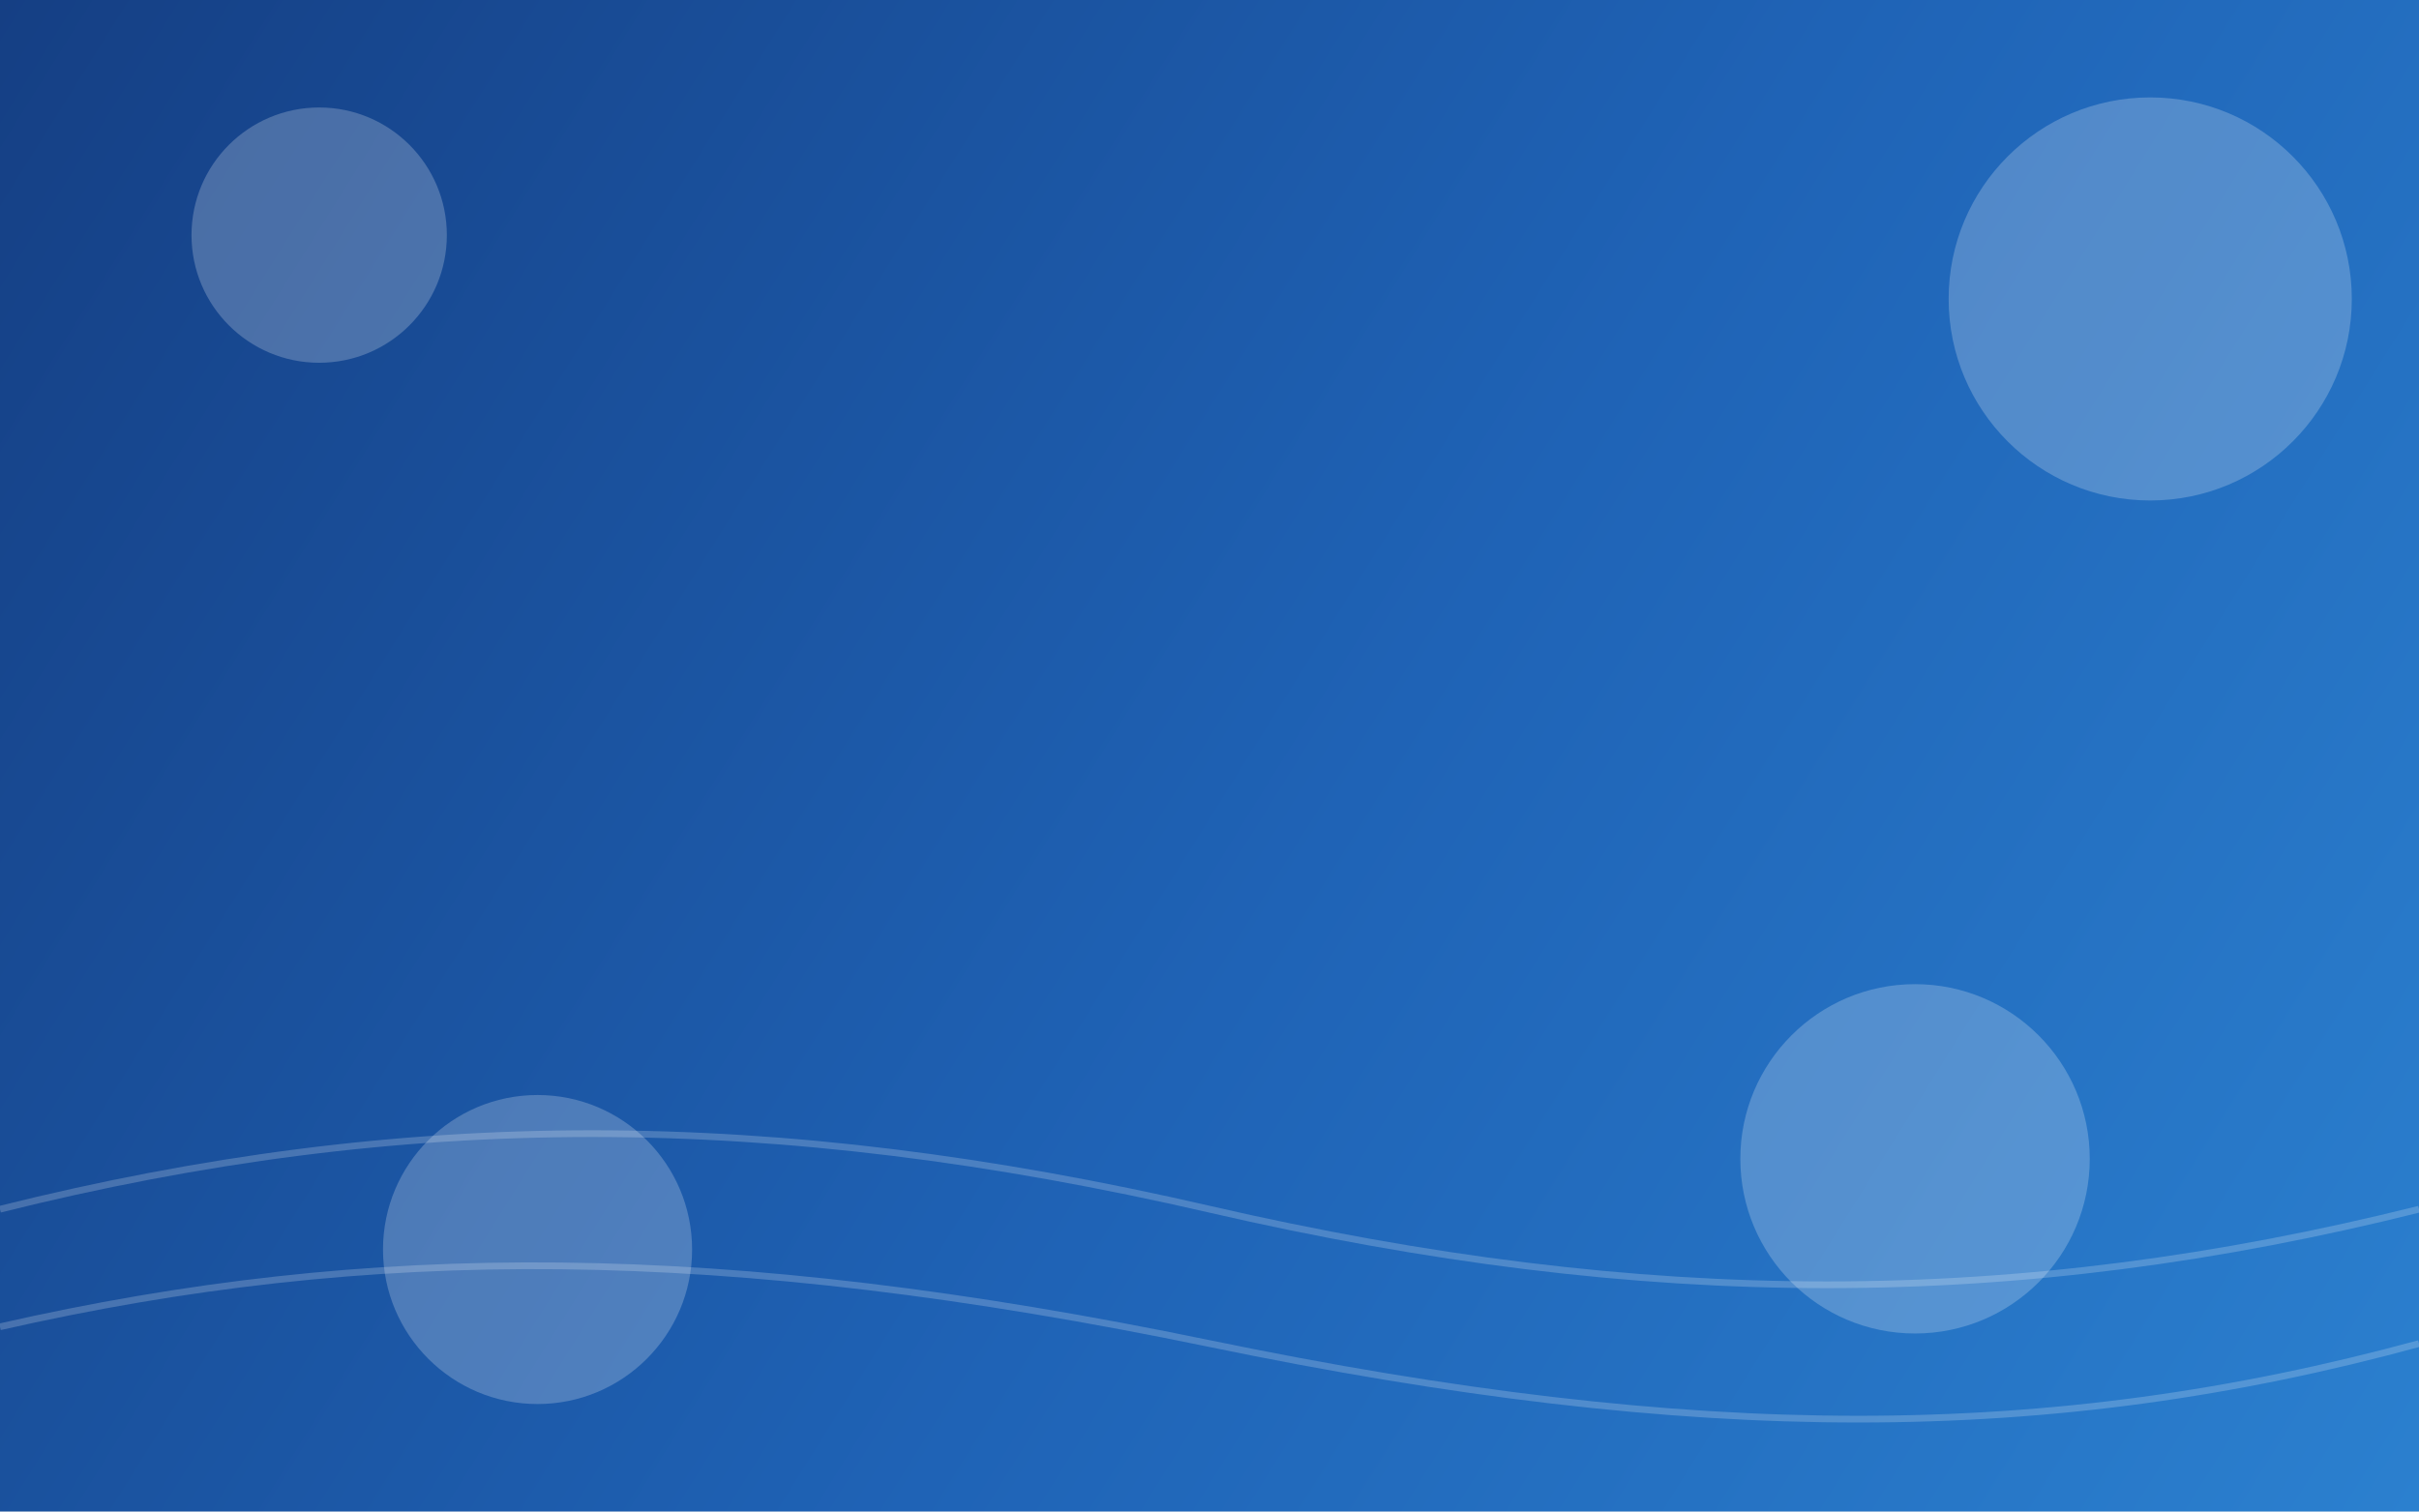
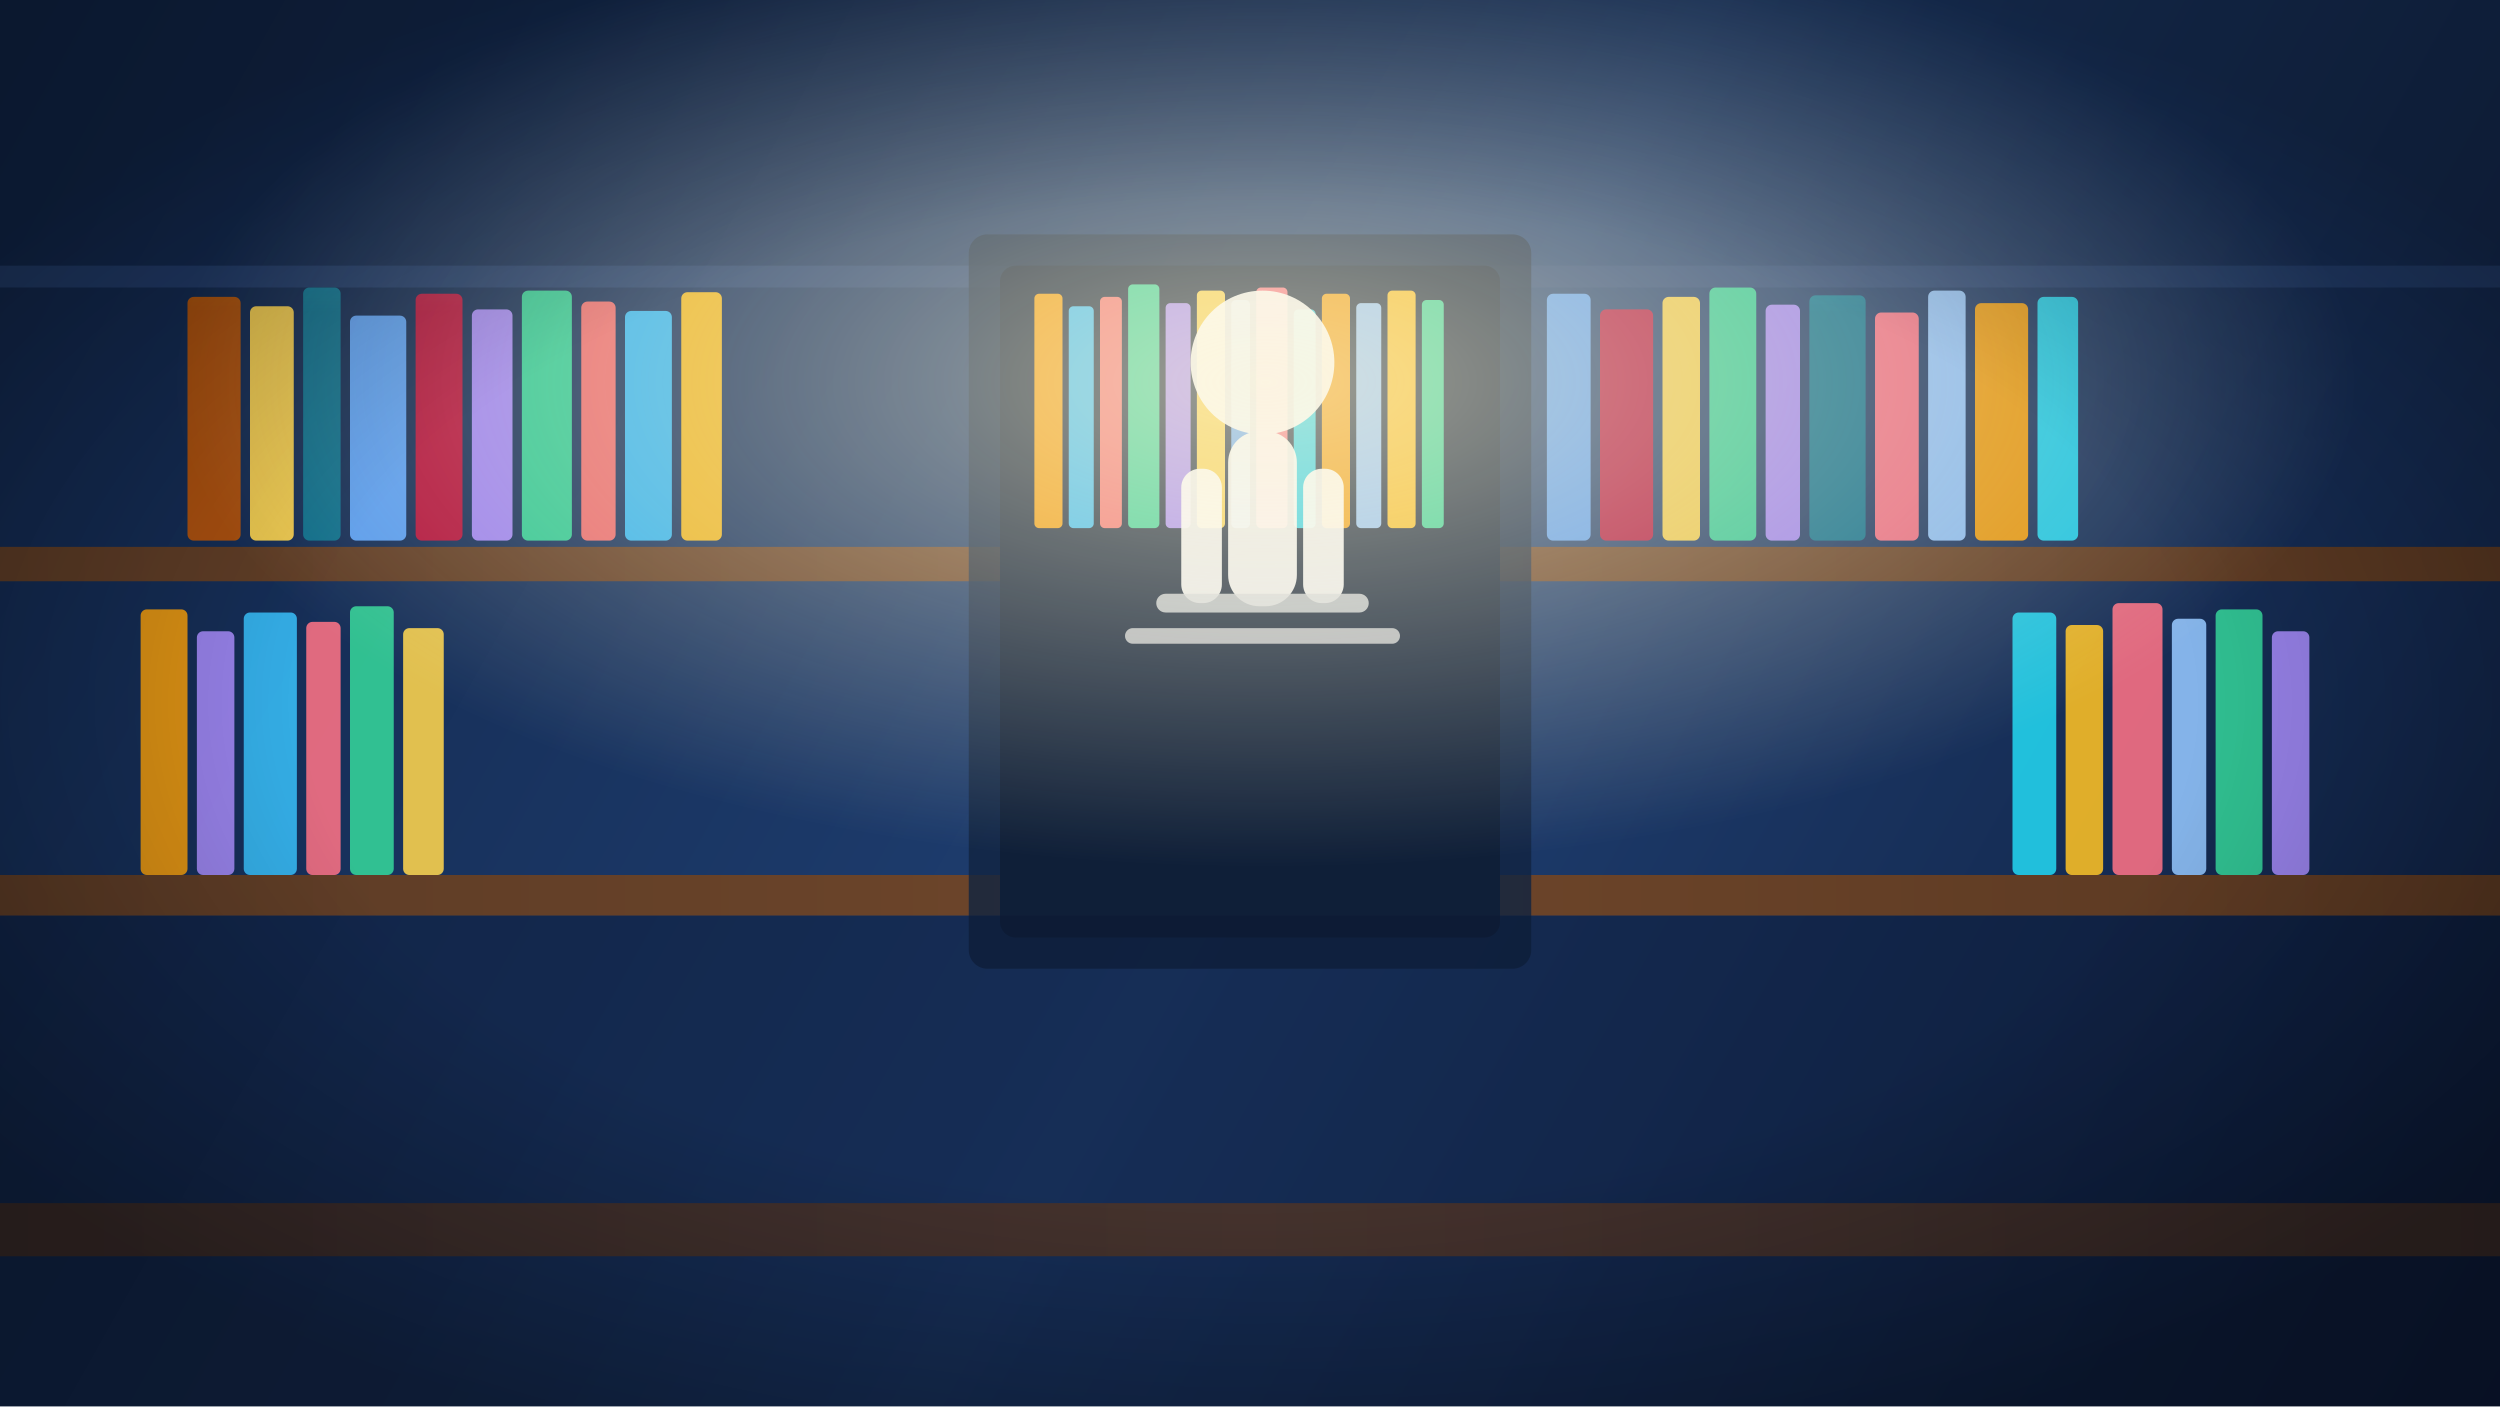
- <svg xmlns="http://www.w3.org/2000/svg" width="1440" height="900" viewBox="0 0 1440 900" fill="none">
+ <svg xmlns="http://www.w3.org/2000/svg" width="1600" height="900" viewBox="0 0 1600 900" fill="none">
  <defs>
-     <linearGradient id="bgGrad" x1="0" y1="0" x2="1440" y2="900" gradientUnits="userSpaceOnUse">
-       <stop stop-color="#153F84" />
-       <stop offset="0.55" stop-color="#1F63B6" />
-       <stop offset="1" stop-color="#2B80CF" />
+     <linearGradient id="wall" x1="0" y1="0" x2="1600" y2="900" gradientUnits="userSpaceOnUse">
+       <stop stop-color="#102447" />
+       <stop offset="0.52" stop-color="#1F3F72" />
+       <stop offset="1" stop-color="#0D1C3A" />
    </linearGradient>
+     <linearGradient id="shelfWood" x1="0" y1="0" x2="1600" y2="0" gradientUnits="userSpaceOnUse">
+       <stop stop-color="#5A3A25" />
+       <stop offset="0.5" stop-color="#70472B" />
+       <stop offset="1" stop-color="#583721" />
+     </linearGradient>
+     <linearGradient id="bookWarm" x1="0" y1="0" x2="0" y2="200" gradientUnits="userSpaceOnUse">
+       <stop stop-color="#F59E0B" />
+       <stop offset="1" stop-color="#B45309" />
+     </linearGradient>
+     <linearGradient id="bookCool" x1="0" y1="0" x2="0" y2="200" gradientUnits="userSpaceOnUse">
+       <stop stop-color="#22D3EE" />
+       <stop offset="1" stop-color="#0E7490" />
+     </linearGradient>
+     <linearGradient id="bookRose" x1="0" y1="0" x2="0" y2="200" gradientUnits="userSpaceOnUse">
+       <stop stop-color="#FB7185" />
+       <stop offset="1" stop-color="#BE123C" />
+     </linearGradient>
+     <radialGradient id="lampGlow" cx="0" cy="0" r="1" gradientUnits="userSpaceOnUse" gradientTransform="translate(810 245) rotate(90) scale(310 700)">
+       <stop stop-color="#FFF7D6" stop-opacity="0.6" />
+       <stop offset="1" stop-color="#FFF7D6" stop-opacity="0" />
+     </radialGradient>
+     <radialGradient id="vignette" cx="0" cy="0" r="1" gradientUnits="userSpaceOnUse" gradientTransform="translate(800 450) rotate(90) scale(520 980)">
+       <stop offset="0.62" stop-color="#000000" stop-opacity="0" />
+       <stop offset="1" stop-color="#000000" stop-opacity="0.34" />
+     </radialGradient>
  </defs>
-   <rect width="1440" height="900" fill="url(#bgGrad)" />
-   <g opacity="0.22" fill="#FFFFFF">
-     <circle cx="190" cy="140" r="76" />
-     <circle cx="1280" cy="178" r="120" />
-     <circle cx="1140" cy="690" r="104" />
-     <circle cx="320" cy="744" r="92" />
+   <rect width="1600" height="900" fill="url(#wall)" />
+   <rect x="0" y="170" width="1600" height="14" fill="#2C487B" opacity="0.55" />
+   <rect x="0" y="350" width="1600" height="22" fill="url(#shelfWood)" />
+   <rect x="0" y="560" width="1600" height="26" fill="url(#shelfWood)" />
+   <rect x="0" y="770" width="1600" height="34" fill="url(#shelfWood)" />
+   <g opacity="0.92">
+     <rect x="120" y="190" width="34" height="156" rx="4" fill="url(#bookWarm)" />
+     <rect x="160" y="196" width="28" height="150" rx="4" fill="#FCD34D" />
+     <rect x="194" y="184" width="24" height="162" rx="4" fill="url(#bookCool)" />
+     <rect x="224" y="202" width="36" height="144" rx="4" fill="#60A5FA" />
+     <rect x="266" y="188" width="30" height="158" rx="4" fill="url(#bookRose)" />
+     <rect x="302" y="198" width="26" height="148" rx="4" fill="#A78BFA" />
+     <rect x="334" y="186" width="32" height="160" rx="4" fill="#34D399" />
+     <rect x="372" y="193" width="22" height="153" rx="4" fill="#F87171" />
+     <rect x="400" y="199" width="30" height="147" rx="4" fill="#38BDF8" />
+     <rect x="436" y="187" width="26" height="159" rx="4" fill="#FBBF24" />
  </g>
-   <g opacity="0.2" stroke="#FFFFFF" stroke-width="4">
-     <path d="M0 720C240 660 460 660 720 720C980 780 1200 780 1440 720" />
-     <path d="M0 790C220 740 430 740 720 800C1010 860 1220 860 1440 800" />
+   <g opacity="0.9">
+     <rect x="990" y="188" width="28" height="158" rx="4" fill="#60A5FA" />
+     <rect x="1024" y="198" width="34" height="148" rx="4" fill="url(#bookRose)" />
+     <rect x="1064" y="190" width="24" height="156" rx="4" fill="#FCD34D" />
+     <rect x="1094" y="184" width="30" height="162" rx="4" fill="#34D399" />
+     <rect x="1130" y="195" width="22" height="151" rx="4" fill="#A78BFA" />
+     <rect x="1158" y="189" width="36" height="157" rx="4" fill="url(#bookCool)" />
+     <rect x="1200" y="200" width="28" height="146" rx="4" fill="#FB7185" />
+     <rect x="1234" y="186" width="24" height="160" rx="4" fill="#93C5FD" />
+     <rect x="1264" y="194" width="34" height="152" rx="4" fill="#F59E0B" />
+     <rect x="1304" y="190" width="26" height="156" rx="4" fill="#22D3EE" />
  </g>
+   <g opacity="0.88">
+     <rect x="90" y="390" width="30" height="170" rx="4" fill="#F59E0B" />
+     <rect x="126" y="404" width="24" height="156" rx="4" fill="#A78BFA" />
+     <rect x="156" y="392" width="34" height="168" rx="4" fill="#38BDF8" />
+     <rect x="196" y="398" width="22" height="162" rx="4" fill="#FB7185" />
+     <rect x="224" y="388" width="28" height="172" rx="4" fill="#34D399" />
+     <rect x="258" y="402" width="26" height="158" rx="4" fill="#FCD34D" />
+   </g>
+   <g opacity="0.88">
+     <rect x="1288" y="392" width="28" height="168" rx="4" fill="#22D3EE" />
+     <rect x="1322" y="400" width="24" height="160" rx="4" fill="#FBBF24" />
+     <rect x="1352" y="386" width="32" height="174" rx="4" fill="#FB7185" />
+     <rect x="1390" y="396" width="22" height="164" rx="4" fill="#93C5FD" />
+     <rect x="1418" y="390" width="30" height="170" rx="4" fill="#34D399" />
+     <rect x="1454" y="404" width="24" height="156" rx="4" fill="#A78BFA" />
+   </g>
+   <rect x="620" y="150" width="360" height="470" rx="12" fill="#102340" opacity="0.8" />
+   <rect x="640" y="170" width="320" height="430" rx="10" fill="#0F1F38" />
+   <g opacity="0.96">
+     <rect x="662" y="188" width="18" height="150" rx="3" fill="#F59E0B" />
+     <rect x="684" y="196" width="16" height="142" rx="3" fill="#38BDF8" />
+     <rect x="704" y="190" width="14" height="148" rx="3" fill="#F87171" />
+     <rect x="722" y="182" width="20" height="156" rx="3" fill="#34D399" />
+     <rect x="746" y="194" width="16" height="144" rx="3" fill="#A78BFA" />
+     <rect x="766" y="186" width="18" height="152" rx="3" fill="#FCD34D" />
+     <rect x="788" y="192" width="12" height="146" rx="3" fill="#60A5FA" />
+     <rect x="804" y="184" width="20" height="154" rx="3" fill="#FB7185" />
+     <rect x="828" y="198" width="14" height="140" rx="3" fill="#22D3EE" />
+     <rect x="846" y="188" width="18" height="150" rx="3" fill="#F59E0B" />
+     <rect x="868" y="194" width="16" height="144" rx="3" fill="#93C5FD" />
+     <rect x="888" y="186" width="18" height="152" rx="3" fill="#FBBF24" />
+     <rect x="910" y="192" width="14" height="146" rx="3" fill="#34D399" />
+   </g>
+   <g opacity="0.92" fill="#F8FAFC">
+     <circle cx="808" cy="232" r="46" />
+     <rect x="786" y="276" width="44" height="112" rx="20" />
+     <rect x="756" y="300" width="26" height="86" rx="12" />
+     <rect x="834" y="300" width="26" height="86" rx="12" />
+   </g>
+   <rect x="740" y="380" width="136" height="12" rx="6" fill="#D1D5DB" opacity="0.84" />
+   <rect x="720" y="402" width="176" height="10" rx="5" fill="#E5E7EB" opacity="0.74" />
+   <rect x="0" y="586" width="1600" height="314" fill="#0A162F" opacity="0.42" />
+   <rect width="1600" height="900" fill="url(#lampGlow)" />
+   <rect width="1600" height="900" fill="url(#vignette)" />
</svg>
